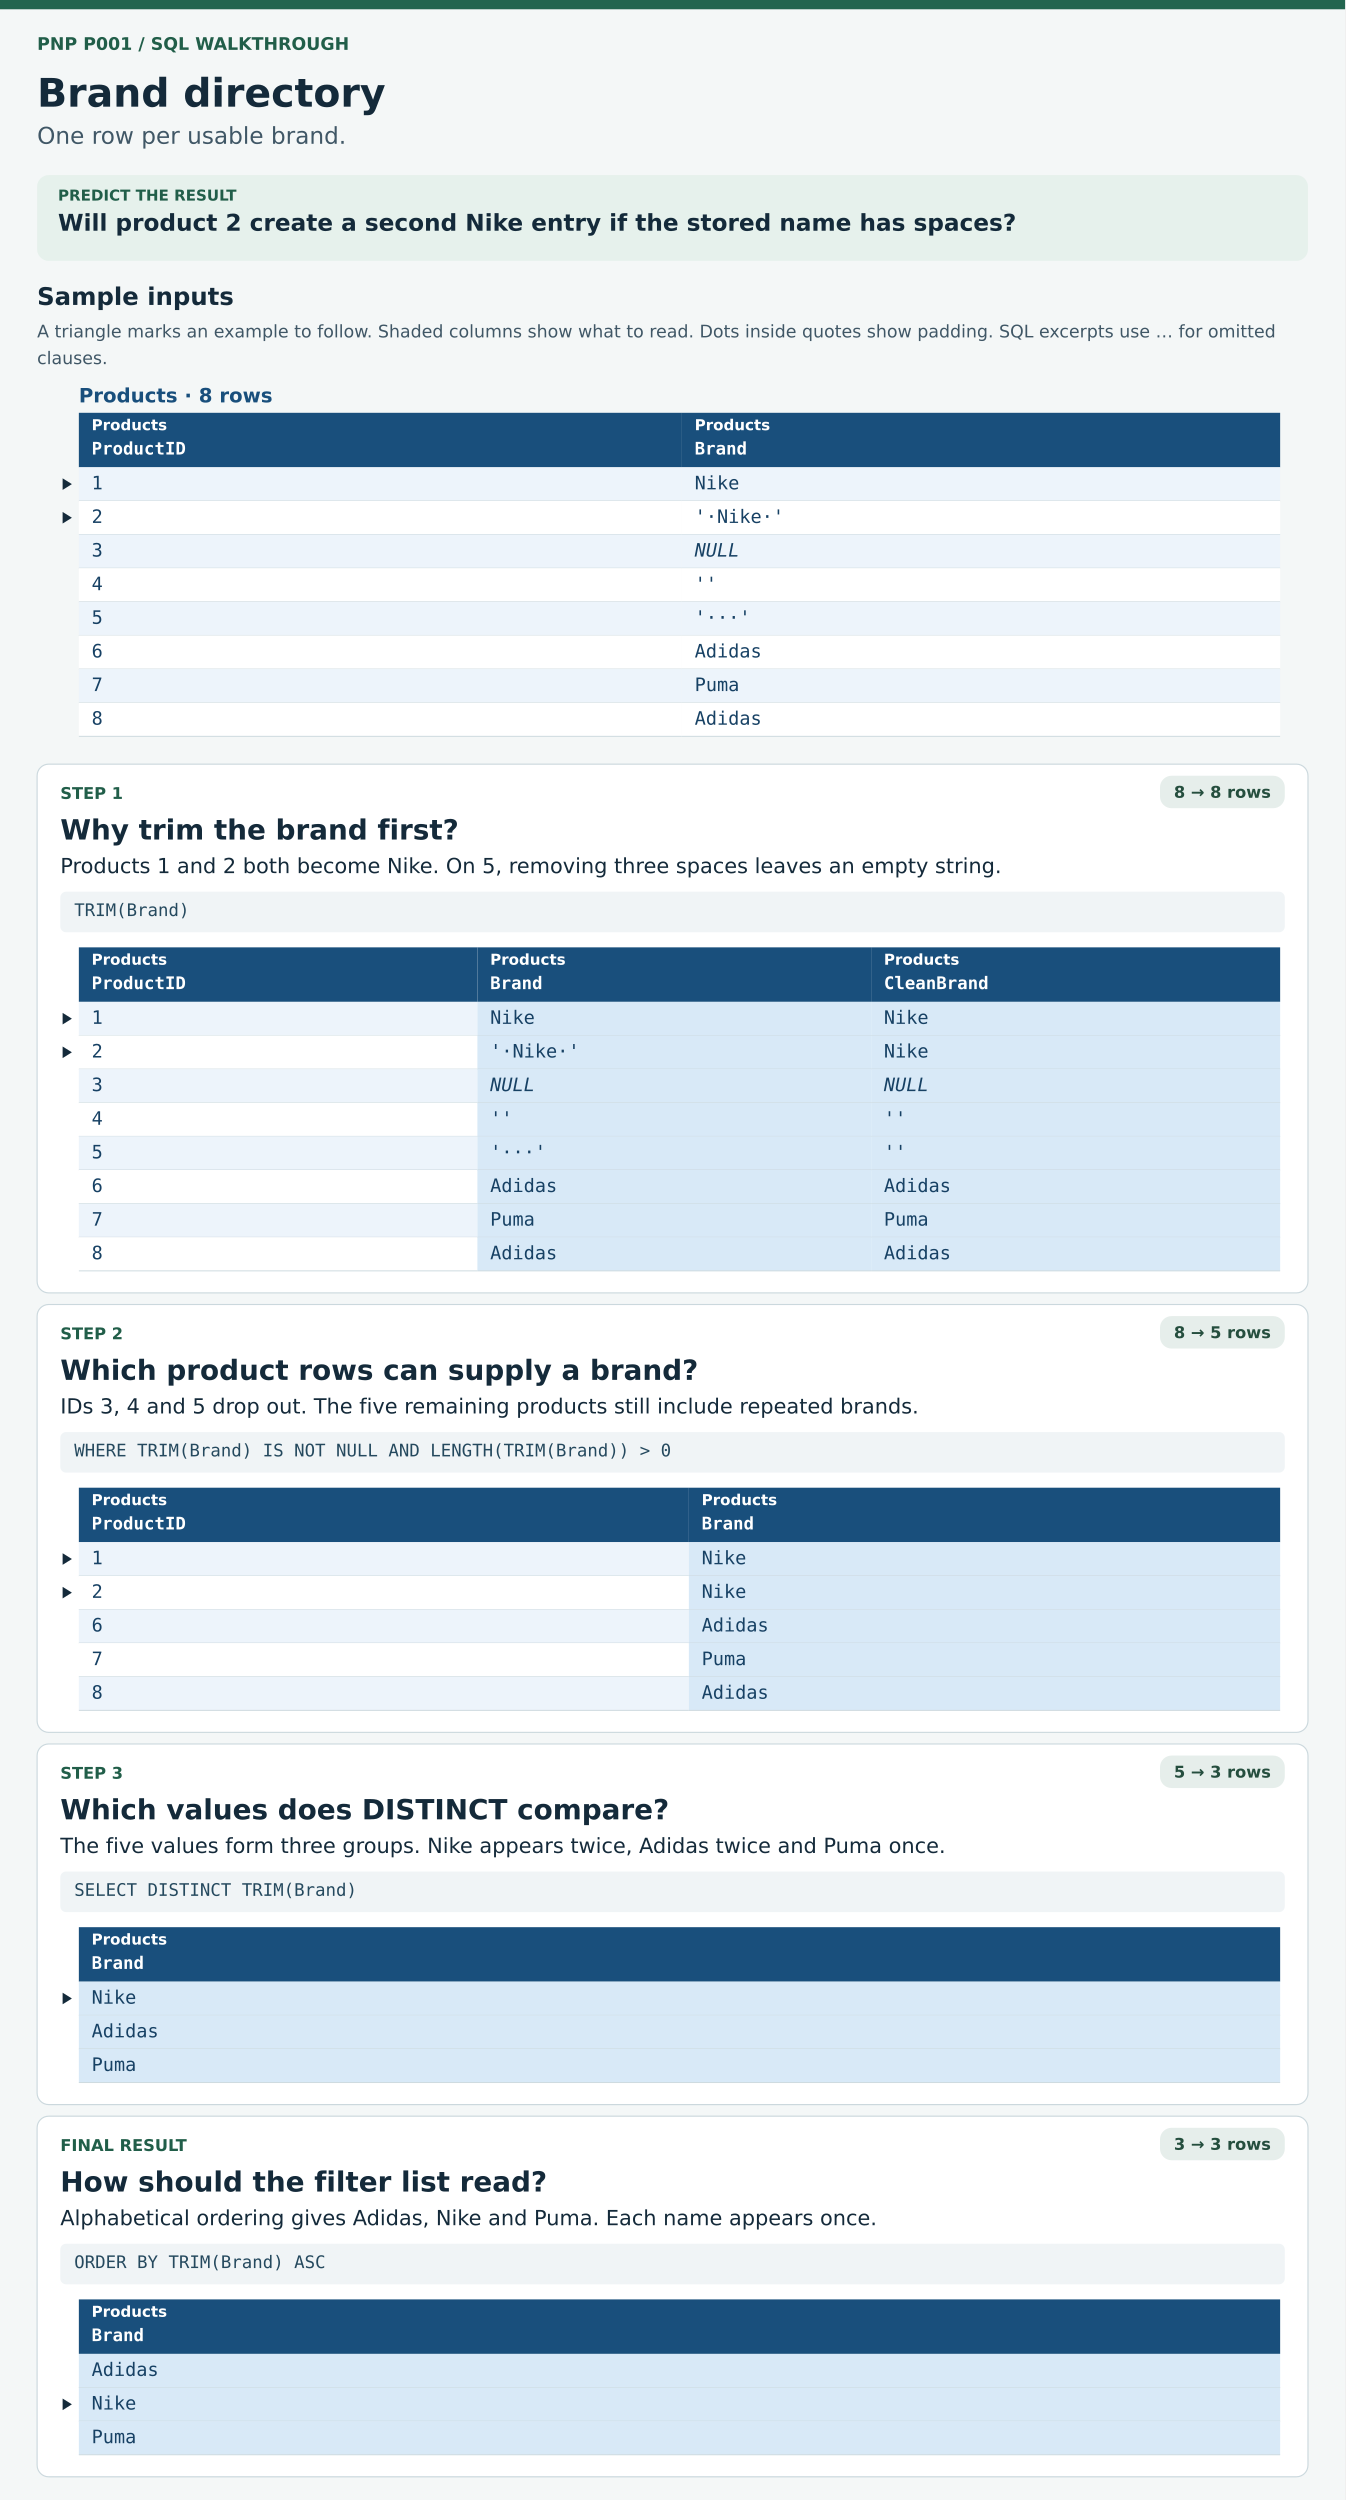
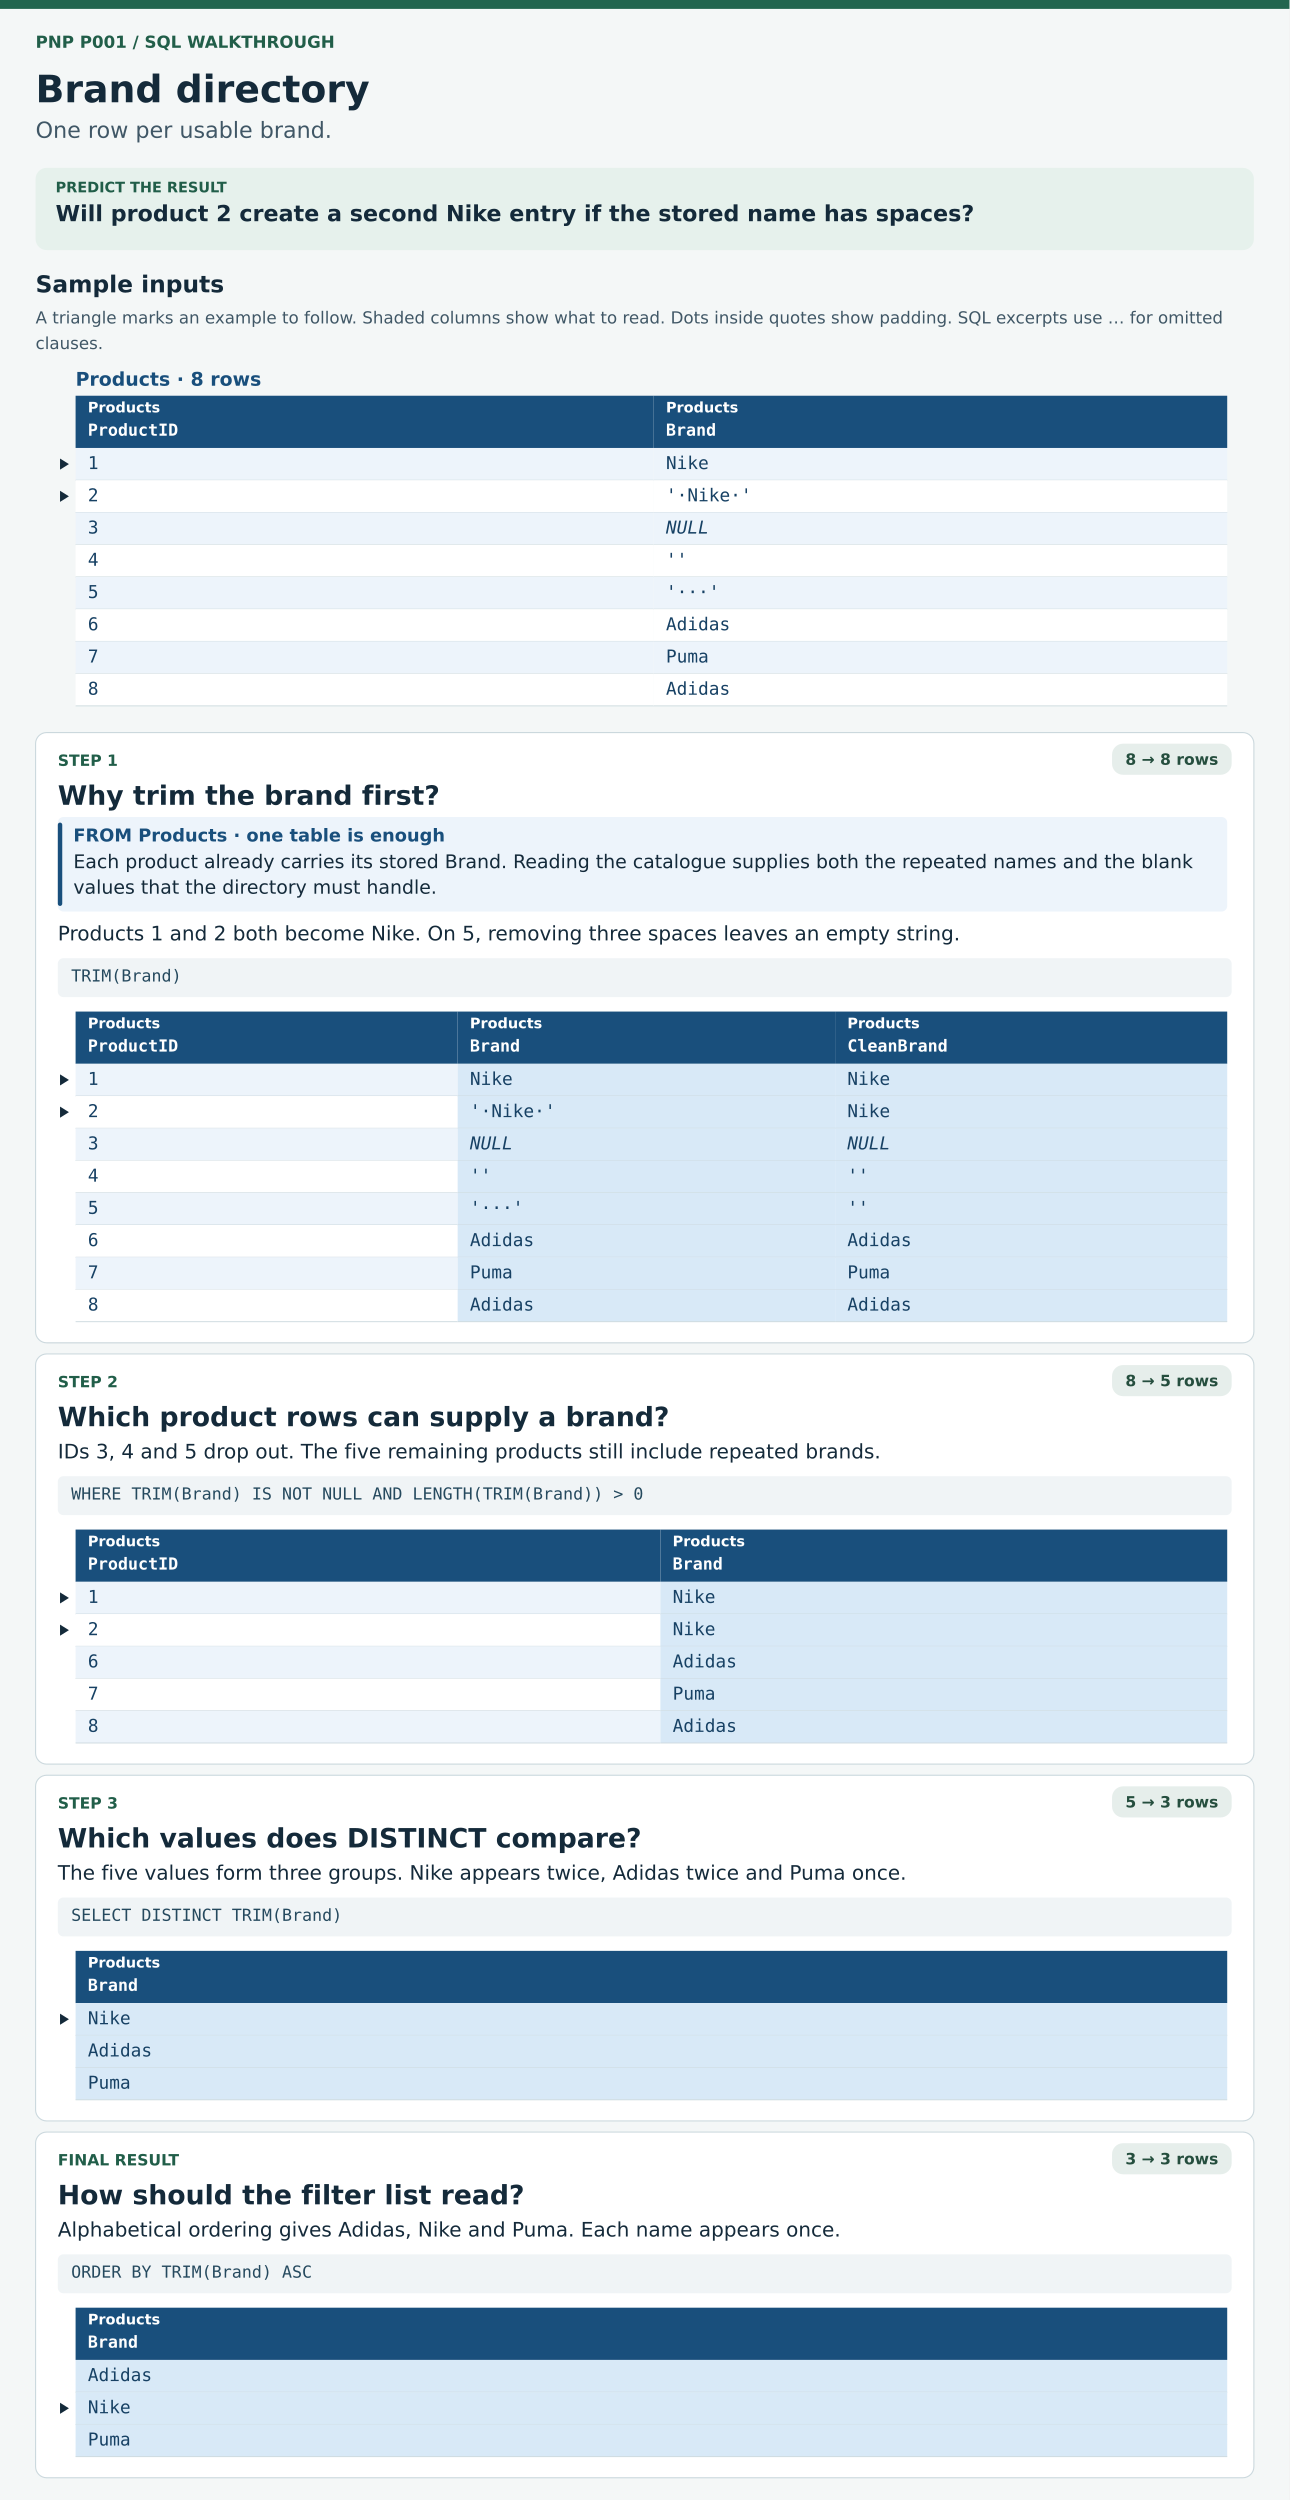
- <svg xmlns="http://www.w3.org/2000/svg" width="1160" height="2156" viewBox="0 0 1160 2156" role="img" aria-labelledby="title desc">
-   <rect width="1160" height="2156" fill="#f4f7f7" />
+ <svg xmlns="http://www.w3.org/2000/svg" width="1160" height="2249" viewBox="0 0 1160 2249" role="img" aria-labelledby="title desc">
+   <rect width="1160" height="2249" fill="#f4f7f7" />
  <rect x="0" y="0" width="1160" height="8" rx="0" fill="#22654f" />
  <text x="32" y="43" font-family="DejaVu Sans, sans-serif" font-size="15" fill="#215e49" font-weight="700">PNP  P001    /    SQL WALKTHROUGH</text>
  <text x="32" y="92" font-family="DejaVu Sans, sans-serif" font-size="34" fill="#142a3a" font-weight="700">Brand directory</text>
  <text x="32" y="124" font-family="DejaVu Sans, sans-serif" font-size="20" fill="#405766">One row per usable brand.</text>
  <rect x="32" y="151" width="1096" height="74" rx="10" fill="#e6f1ec" />
  <text x="50" y="173" font-family="DejaVu Sans, sans-serif" font-size="13" fill="#215e49" font-weight="700">PREDICT THE RESULT</text>
  <text x="50" y="199" font-family="DejaVu Sans, sans-serif" font-size="20" fill="#142a3a" font-weight="700">Will product 2 create a second Nike entry if the stored name has spaces?</text>
  <text x="32" y="263" font-family="DejaVu Sans, sans-serif" font-size="21" fill="#142a3a" font-weight="700">Sample inputs</text>
  <text x="32" y="291" font-family="DejaVu Sans, sans-serif" font-size="15" fill="#405766">A triangle marks an example to follow. Shaded columns show what to read. Dots inside quotes show padding. SQL excerpts use … for omitted</text>
  <text x="32" y="314" font-family="DejaVu Sans, sans-serif" font-size="15" fill="#405766">clauses.</text>
  <text x="68" y="347" font-family="DejaVu Sans, sans-serif" font-size="17" fill="#194f7c" font-weight="700">Products  ·  8 rows</text>
  <rect x="68" y="356" width="520.078" height="47" rx="0" fill="#194f7c" />
  <text x="79" y="371" font-family="DejaVu Sans, sans-serif" font-size="13" fill="#ffffff" font-weight="700">Products</text>
  <text x="79" y="392" font-family="DejaVu Sans Mono, monospace" font-size="15" fill="#ffffff" font-weight="700">ProductID</text>
  <rect x="588.078" y="356" width="515.922" height="47" rx="0" fill="#194f7c" />
  <text x="599.078" y="371" font-family="DejaVu Sans, sans-serif" font-size="13" fill="#ffffff" font-weight="700">Products</text>
  <text x="599.078" y="392" font-family="DejaVu Sans Mono, monospace" font-size="15" fill="#ffffff" font-weight="700">Brand</text>
  <path d="M54 412.5l8 5-8 5z" fill="#142a3a" />
  <rect x="68" y="403" width="520.078" height="29" rx="0" fill="#edf4fb" />
  <text x="79" y="422" font-family="DejaVu Sans Mono, monospace" font-size="16" fill="#174164">1</text>
  <path d="M68 432L588.078 432" fill="none" stroke="#cbd8dd" stroke-width="0.8" />
  <rect x="588.078" y="403" width="515.922" height="29" rx="0" fill="#edf4fb" />
  <text x="599.078" y="422" font-family="DejaVu Sans Mono, monospace" font-size="16" fill="#174164">Nike</text>
  <path d="M588.078 432L1104 432" fill="none" stroke="#cbd8dd" stroke-width="0.8" />
  <path d="M54 441.5l8 5-8 5z" fill="#142a3a" />
  <rect x="68" y="432" width="520.078" height="29" rx="0" fill="#ffffff" />
  <text x="79" y="451" font-family="DejaVu Sans Mono, monospace" font-size="16" fill="#174164">2</text>
  <path d="M68 461L588.078 461" fill="none" stroke="#cbd8dd" stroke-width="0.8" />
  <rect x="588.078" y="432" width="515.922" height="29" rx="0" fill="#ffffff" />
  <text x="599.078" y="451" font-family="DejaVu Sans Mono, monospace" font-size="16" fill="#174164">'·Nike·'</text>
  <path d="M588.078 461L1104 461" fill="none" stroke="#cbd8dd" stroke-width="0.8" />
  <rect x="68" y="461" width="520.078" height="29" rx="0" fill="#edf4fb" />
  <text x="79" y="480" font-family="DejaVu Sans Mono, monospace" font-size="16" fill="#174164">3</text>
  <path d="M68 490L588.078 490" fill="none" stroke="#cbd8dd" stroke-width="0.8" />
  <rect x="588.078" y="461" width="515.922" height="29" rx="0" fill="#edf4fb" />
  <text x="599.078" y="480" font-family="DejaVu Sans Mono, monospace" font-size="16" fill="#174164" font-style="italic">NULL</text>
  <path d="M588.078 490L1104 490" fill="none" stroke="#cbd8dd" stroke-width="0.8" />
  <rect x="68" y="490" width="520.078" height="29" rx="0" fill="#ffffff" />
  <text x="79" y="509" font-family="DejaVu Sans Mono, monospace" font-size="16" fill="#174164">4</text>
  <path d="M68 519L588.078 519" fill="none" stroke="#cbd8dd" stroke-width="0.8" />
  <rect x="588.078" y="490" width="515.922" height="29" rx="0" fill="#ffffff" />
  <text x="599.078" y="509" font-family="DejaVu Sans Mono, monospace" font-size="16" fill="#174164">''</text>
  <path d="M588.078 519L1104 519" fill="none" stroke="#cbd8dd" stroke-width="0.8" />
  <rect x="68" y="519" width="520.078" height="29" rx="0" fill="#edf4fb" />
  <text x="79" y="538" font-family="DejaVu Sans Mono, monospace" font-size="16" fill="#174164">5</text>
  <path d="M68 548L588.078 548" fill="none" stroke="#cbd8dd" stroke-width="0.8" />
  <rect x="588.078" y="519" width="515.922" height="29" rx="0" fill="#edf4fb" />
  <text x="599.078" y="538" font-family="DejaVu Sans Mono, monospace" font-size="16" fill="#174164">'···'</text>
  <path d="M588.078 548L1104 548" fill="none" stroke="#cbd8dd" stroke-width="0.8" />
  <rect x="68" y="548" width="520.078" height="29" rx="0" fill="#ffffff" />
  <text x="79" y="567" font-family="DejaVu Sans Mono, monospace" font-size="16" fill="#174164">6</text>
  <path d="M68 577L588.078 577" fill="none" stroke="#cbd8dd" stroke-width="0.8" />
  <rect x="588.078" y="548" width="515.922" height="29" rx="0" fill="#ffffff" />
  <text x="599.078" y="567" font-family="DejaVu Sans Mono, monospace" font-size="16" fill="#174164">Adidas</text>
  <path d="M588.078 577L1104 577" fill="none" stroke="#cbd8dd" stroke-width="0.8" />
  <rect x="68" y="577" width="520.078" height="29" rx="0" fill="#edf4fb" />
  <text x="79" y="596" font-family="DejaVu Sans Mono, monospace" font-size="16" fill="#174164">7</text>
  <path d="M68 606L588.078 606" fill="none" stroke="#cbd8dd" stroke-width="0.8" />
  <rect x="588.078" y="577" width="515.922" height="29" rx="0" fill="#edf4fb" />
  <text x="599.078" y="596" font-family="DejaVu Sans Mono, monospace" font-size="16" fill="#174164">Puma</text>
  <path d="M588.078 606L1104 606" fill="none" stroke="#cbd8dd" stroke-width="0.8" />
  <rect x="68" y="606" width="520.078" height="29" rx="0" fill="#ffffff" />
  <text x="79" y="625" font-family="DejaVu Sans Mono, monospace" font-size="16" fill="#174164">8</text>
  <path d="M68 635L588.078 635" fill="none" stroke="#cbd8dd" stroke-width="0.8" />
  <rect x="588.078" y="606" width="515.922" height="29" rx="0" fill="#ffffff" />
  <text x="599.078" y="625" font-family="DejaVu Sans Mono, monospace" font-size="16" fill="#174164">Adidas</text>
  <path d="M588.078 635L1104 635" fill="none" stroke="#cbd8dd" stroke-width="0.8" />
-   <rect x="32" y="659" width="1096" height="456" rx="10" fill="white" stroke="#cbd8dd" />
+   <rect x="32" y="659" width="1096" height="549" rx="10" fill="white" stroke="#cbd8dd" />
  <text x="52" y="689" font-family="DejaVu Sans, sans-serif" font-size="14" fill="#215e49" font-weight="700">STEP 1</text>
  <rect x="1000.38" y="669" width="107.625" height="28" rx="10" fill="#e6eeeb" />
  <text x="1012.38" y="688" font-family="DejaVu Sans, sans-serif" font-size="14" fill="#254e3e" font-weight="700">8 → 8 rows</text>
  <text x="52" y="724" font-family="DejaVu Sans, sans-serif" font-size="24" fill="#142a3a" font-weight="700">Why trim the brand first?</text>
-   <text x="52" y="753" font-family="DejaVu Sans, sans-serif" font-size="18" fill="#142a3a">Products 1 and 2 both become Nike. On 5, removing three spaces leaves an empty string.</text>
-   <rect x="52" y="769" width="1056" height="35" rx="5" fill="#f0f4f6" />
-   <text x="64" y="790" font-family="DejaVu Sans Mono, monospace" font-size="15" fill="#25495e">TRIM(Brand)</text>
-   <rect x="68" y="817" width="343.708" height="47" rx="0" fill="#194f7c" />
-   <text x="79" y="832" font-family="DejaVu Sans, sans-serif" font-size="13" fill="#ffffff" font-weight="700">Products</text>
-   <text x="79" y="853" font-family="DejaVu Sans Mono, monospace" font-size="15" fill="#ffffff" font-weight="700">ProductID</text>
-   <rect x="411.708" y="817" width="339.552" height="47" rx="0" fill="#194f7c" />
-   <text x="422.708" y="832" font-family="DejaVu Sans, sans-serif" font-size="13" fill="#ffffff" font-weight="700">Products</text>
-   <text x="422.708" y="853" font-family="DejaVu Sans Mono, monospace" font-size="15" fill="#ffffff" font-weight="700">Brand</text>
-   <rect x="751.26" y="817" width="352.74" height="47" rx="0" fill="#194f7c" />
-   <text x="762.26" y="832" font-family="DejaVu Sans, sans-serif" font-size="13" fill="#ffffff" font-weight="700">Products</text>
-   <text x="762.26" y="853" font-family="DejaVu Sans Mono, monospace" font-size="15" fill="#ffffff" font-weight="700">CleanBrand</text>
-   <path d="M54 873.5l8 5-8 5z" fill="#142a3a" />
-   <rect x="68" y="864" width="343.708" height="29" rx="0" fill="#edf4fb" />
-   <text x="79" y="883" font-family="DejaVu Sans Mono, monospace" font-size="16" fill="#174164">1</text>
-   <path d="M68 893L411.708 893" fill="none" stroke="#cbd8dd" stroke-width="0.8" />
-   <rect x="411.708" y="864" width="339.552" height="29" rx="0" fill="#d8e9f7" />
-   <text x="422.708" y="883" font-family="DejaVu Sans Mono, monospace" font-size="16" fill="#174164">Nike</text>
-   <path d="M411.708 893L751.26 893" fill="none" stroke="#cbd8dd" stroke-width="0.8" />
-   <rect x="751.26" y="864" width="352.74" height="29" rx="0" fill="#d8e9f7" />
-   <text x="762.26" y="883" font-family="DejaVu Sans Mono, monospace" font-size="16" fill="#174164">Nike</text>
-   <path d="M751.26 893L1104 893" fill="none" stroke="#cbd8dd" stroke-width="0.8" />
-   <path d="M54 902.5l8 5-8 5z" fill="#142a3a" />
-   <rect x="68" y="893" width="343.708" height="29" rx="0" fill="#ffffff" />
-   <text x="79" y="912" font-family="DejaVu Sans Mono, monospace" font-size="16" fill="#174164">2</text>
-   <path d="M68 922L411.708 922" fill="none" stroke="#cbd8dd" stroke-width="0.8" />
-   <rect x="411.708" y="893" width="339.552" height="29" rx="0" fill="#d8e9f7" />
-   <text x="422.708" y="912" font-family="DejaVu Sans Mono, monospace" font-size="16" fill="#174164">'·Nike·'</text>
-   <path d="M411.708 922L751.26 922" fill="none" stroke="#cbd8dd" stroke-width="0.8" />
-   <rect x="751.26" y="893" width="352.74" height="29" rx="0" fill="#d8e9f7" />
-   <text x="762.26" y="912" font-family="DejaVu Sans Mono, monospace" font-size="16" fill="#174164">Nike</text>
-   <path d="M751.26 922L1104 922" fill="none" stroke="#cbd8dd" stroke-width="0.8" />
-   <rect x="68" y="922" width="343.708" height="29" rx="0" fill="#edf4fb" />
-   <text x="79" y="941" font-family="DejaVu Sans Mono, monospace" font-size="16" fill="#174164">3</text>
-   <path d="M68 951L411.708 951" fill="none" stroke="#cbd8dd" stroke-width="0.8" />
-   <rect x="411.708" y="922" width="339.552" height="29" rx="0" fill="#d8e9f7" />
-   <text x="422.708" y="941" font-family="DejaVu Sans Mono, monospace" font-size="16" fill="#174164" font-style="italic">NULL</text>
-   <path d="M411.708 951L751.26 951" fill="none" stroke="#cbd8dd" stroke-width="0.8" />
-   <rect x="751.26" y="922" width="352.74" height="29" rx="0" fill="#d8e9f7" />
-   <text x="762.26" y="941" font-family="DejaVu Sans Mono, monospace" font-size="16" fill="#174164" font-style="italic">NULL</text>
-   <path d="M751.26 951L1104 951" fill="none" stroke="#cbd8dd" stroke-width="0.8" />
-   <rect x="68" y="951" width="343.708" height="29" rx="0" fill="#ffffff" />
-   <text x="79" y="970" font-family="DejaVu Sans Mono, monospace" font-size="16" fill="#174164">4</text>
-   <path d="M68 980L411.708 980" fill="none" stroke="#cbd8dd" stroke-width="0.8" />
-   <rect x="411.708" y="951" width="339.552" height="29" rx="0" fill="#d8e9f7" />
-   <text x="422.708" y="970" font-family="DejaVu Sans Mono, monospace" font-size="16" fill="#174164">''</text>
-   <path d="M411.708 980L751.26 980" fill="none" stroke="#cbd8dd" stroke-width="0.8" />
-   <rect x="751.26" y="951" width="352.74" height="29" rx="0" fill="#d8e9f7" />
-   <text x="762.26" y="970" font-family="DejaVu Sans Mono, monospace" font-size="16" fill="#174164">''</text>
-   <path d="M751.26 980L1104 980" fill="none" stroke="#cbd8dd" stroke-width="0.8" />
-   <rect x="68" y="980" width="343.708" height="29" rx="0" fill="#edf4fb" />
-   <text x="79" y="999" font-family="DejaVu Sans Mono, monospace" font-size="16" fill="#174164">5</text>
-   <path d="M68 1009L411.708 1009" fill="none" stroke="#cbd8dd" stroke-width="0.8" />
-   <rect x="411.708" y="980" width="339.552" height="29" rx="0" fill="#d8e9f7" />
-   <text x="422.708" y="999" font-family="DejaVu Sans Mono, monospace" font-size="16" fill="#174164">'···'</text>
-   <path d="M411.708 1009L751.26 1009" fill="none" stroke="#cbd8dd" stroke-width="0.8" />
-   <rect x="751.26" y="980" width="352.74" height="29" rx="0" fill="#d8e9f7" />
-   <text x="762.26" y="999" font-family="DejaVu Sans Mono, monospace" font-size="16" fill="#174164">''</text>
-   <path d="M751.26 1009L1104 1009" fill="none" stroke="#cbd8dd" stroke-width="0.8" />
-   <rect x="68" y="1009" width="343.708" height="29" rx="0" fill="#ffffff" />
-   <text x="79" y="1028" font-family="DejaVu Sans Mono, monospace" font-size="16" fill="#174164">6</text>
-   <path d="M68 1038L411.708 1038" fill="none" stroke="#cbd8dd" stroke-width="0.8" />
-   <rect x="411.708" y="1009" width="339.552" height="29" rx="0" fill="#d8e9f7" />
-   <text x="422.708" y="1028" font-family="DejaVu Sans Mono, monospace" font-size="16" fill="#174164">Adidas</text>
-   <path d="M411.708 1038L751.26 1038" fill="none" stroke="#cbd8dd" stroke-width="0.8" />
-   <rect x="751.26" y="1009" width="352.74" height="29" rx="0" fill="#d8e9f7" />
-   <text x="762.26" y="1028" font-family="DejaVu Sans Mono, monospace" font-size="16" fill="#174164">Adidas</text>
-   <path d="M751.26 1038L1104 1038" fill="none" stroke="#cbd8dd" stroke-width="0.8" />
-   <rect x="68" y="1038" width="343.708" height="29" rx="0" fill="#edf4fb" />
-   <text x="79" y="1057" font-family="DejaVu Sans Mono, monospace" font-size="16" fill="#174164">7</text>
-   <path d="M68 1067L411.708 1067" fill="none" stroke="#cbd8dd" stroke-width="0.8" />
-   <rect x="411.708" y="1038" width="339.552" height="29" rx="0" fill="#d8e9f7" />
-   <text x="422.708" y="1057" font-family="DejaVu Sans Mono, monospace" font-size="16" fill="#174164">Puma</text>
-   <path d="M411.708 1067L751.26 1067" fill="none" stroke="#cbd8dd" stroke-width="0.8" />
-   <rect x="751.26" y="1038" width="352.74" height="29" rx="0" fill="#d8e9f7" />
-   <text x="762.26" y="1057" font-family="DejaVu Sans Mono, monospace" font-size="16" fill="#174164">Puma</text>
-   <path d="M751.26 1067L1104 1067" fill="none" stroke="#cbd8dd" stroke-width="0.8" />
-   <rect x="68" y="1067" width="343.708" height="29" rx="0" fill="#ffffff" />
-   <text x="79" y="1086" font-family="DejaVu Sans Mono, monospace" font-size="16" fill="#174164">8</text>
-   <path d="M68 1096L411.708 1096" fill="none" stroke="#cbd8dd" stroke-width="0.8" />
-   <rect x="411.708" y="1067" width="339.552" height="29" rx="0" fill="#d8e9f7" />
-   <text x="422.708" y="1086" font-family="DejaVu Sans Mono, monospace" font-size="16" fill="#174164">Adidas</text>
-   <path d="M411.708 1096L751.26 1096" fill="none" stroke="#cbd8dd" stroke-width="0.8" />
-   <rect x="751.26" y="1067" width="352.74" height="29" rx="0" fill="#d8e9f7" />
-   <text x="762.26" y="1086" font-family="DejaVu Sans Mono, monospace" font-size="16" fill="#174164">Adidas</text>
-   <path d="M751.26 1096L1104 1096" fill="none" stroke="#cbd8dd" stroke-width="0.8" />
-   <rect x="32" y="1125" width="1096" height="369" rx="10" fill="white" stroke="#cbd8dd" />
-   <text x="52" y="1155" font-family="DejaVu Sans, sans-serif" font-size="14" fill="#215e49" font-weight="700">STEP 2</text>
-   <rect x="1000.38" y="1135" width="107.625" height="28" rx="10" fill="#e6eeeb" />
-   <text x="1012.38" y="1154" font-family="DejaVu Sans, sans-serif" font-size="14" fill="#254e3e" font-weight="700">8 → 5 rows</text>
-   <text x="52" y="1190" font-family="DejaVu Sans, sans-serif" font-size="24" fill="#142a3a" font-weight="700">Which product rows can supply a brand?</text>
-   <text x="52" y="1219" font-family="DejaVu Sans, sans-serif" font-size="18" fill="#142a3a">IDs 3, 4 and 5 drop out. The five remaining products still include repeated brands.</text>
-   <rect x="52" y="1235" width="1056" height="35" rx="5" fill="#f0f4f6" />
-   <text x="64" y="1256" font-family="DejaVu Sans Mono, monospace" font-size="15" fill="#25495e">WHERE TRIM(Brand) IS NOT NULL AND LENGTH(TRIM(Brand)) &gt; 0</text>
-   <rect x="68" y="1283" width="526.094" height="47" rx="0" fill="#194f7c" />
-   <text x="79" y="1298" font-family="DejaVu Sans, sans-serif" font-size="13" fill="#ffffff" font-weight="700">Products</text>
-   <text x="79" y="1319" font-family="DejaVu Sans Mono, monospace" font-size="15" fill="#ffffff" font-weight="700">ProductID</text>
-   <rect x="594.094" y="1283" width="509.906" height="47" rx="0" fill="#194f7c" />
-   <text x="605.094" y="1298" font-family="DejaVu Sans, sans-serif" font-size="13" fill="#ffffff" font-weight="700">Products</text>
-   <text x="605.094" y="1319" font-family="DejaVu Sans Mono, monospace" font-size="15" fill="#ffffff" font-weight="700">Brand</text>
-   <path d="M54 1339.5l8 5-8 5z" fill="#142a3a" />
-   <rect x="68" y="1330" width="526.094" height="29" rx="0" fill="#edf4fb" />
-   <text x="79" y="1349" font-family="DejaVu Sans Mono, monospace" font-size="16" fill="#174164">1</text>
-   <path d="M68 1359L594.094 1359" fill="none" stroke="#cbd8dd" stroke-width="0.8" />
-   <rect x="594.094" y="1330" width="509.906" height="29" rx="0" fill="#d8e9f7" />
-   <text x="605.094" y="1349" font-family="DejaVu Sans Mono, monospace" font-size="16" fill="#174164">Nike</text>
-   <path d="M594.094 1359L1104 1359" fill="none" stroke="#cbd8dd" stroke-width="0.8" />
-   <path d="M54 1368.5l8 5-8 5z" fill="#142a3a" />
-   <rect x="68" y="1359" width="526.094" height="29" rx="0" fill="#ffffff" />
-   <text x="79" y="1378" font-family="DejaVu Sans Mono, monospace" font-size="16" fill="#174164">2</text>
-   <path d="M68 1388L594.094 1388" fill="none" stroke="#cbd8dd" stroke-width="0.8" />
-   <rect x="594.094" y="1359" width="509.906" height="29" rx="0" fill="#d8e9f7" />
-   <text x="605.094" y="1378" font-family="DejaVu Sans Mono, monospace" font-size="16" fill="#174164">Nike</text>
-   <path d="M594.094 1388L1104 1388" fill="none" stroke="#cbd8dd" stroke-width="0.8" />
-   <rect x="68" y="1388" width="526.094" height="29" rx="0" fill="#edf4fb" />
-   <text x="79" y="1407" font-family="DejaVu Sans Mono, monospace" font-size="16" fill="#174164">6</text>
-   <path d="M68 1417L594.094 1417" fill="none" stroke="#cbd8dd" stroke-width="0.8" />
-   <rect x="594.094" y="1388" width="509.906" height="29" rx="0" fill="#d8e9f7" />
-   <text x="605.094" y="1407" font-family="DejaVu Sans Mono, monospace" font-size="16" fill="#174164">Adidas</text>
-   <path d="M594.094 1417L1104 1417" fill="none" stroke="#cbd8dd" stroke-width="0.8" />
-   <rect x="68" y="1417" width="526.094" height="29" rx="0" fill="#ffffff" />
-   <text x="79" y="1436" font-family="DejaVu Sans Mono, monospace" font-size="16" fill="#174164">7</text>
-   <path d="M68 1446L594.094 1446" fill="none" stroke="#cbd8dd" stroke-width="0.8" />
-   <rect x="594.094" y="1417" width="509.906" height="29" rx="0" fill="#d8e9f7" />
-   <text x="605.094" y="1436" font-family="DejaVu Sans Mono, monospace" font-size="16" fill="#174164">Puma</text>
-   <path d="M594.094 1446L1104 1446" fill="none" stroke="#cbd8dd" stroke-width="0.8" />
-   <rect x="68" y="1446" width="526.094" height="29" rx="0" fill="#edf4fb" />
-   <text x="79" y="1465" font-family="DejaVu Sans Mono, monospace" font-size="16" fill="#174164">8</text>
-   <path d="M68 1475L594.094 1475" fill="none" stroke="#cbd8dd" stroke-width="0.8" />
-   <rect x="594.094" y="1446" width="509.906" height="29" rx="0" fill="#d8e9f7" />
-   <text x="605.094" y="1465" font-family="DejaVu Sans Mono, monospace" font-size="16" fill="#174164">Adidas</text>
-   <path d="M594.094 1475L1104 1475" fill="none" stroke="#cbd8dd" stroke-width="0.8" />
-   <rect x="32" y="1504" width="1096" height="311" rx="10" fill="white" stroke="#cbd8dd" />
-   <text x="52" y="1534" font-family="DejaVu Sans, sans-serif" font-size="14" fill="#215e49" font-weight="700">STEP 3</text>
-   <rect x="1000.38" y="1514" width="107.625" height="28" rx="10" fill="#e6eeeb" />
-   <text x="1012.38" y="1533" font-family="DejaVu Sans, sans-serif" font-size="14" fill="#254e3e" font-weight="700">5 → 3 rows</text>
-   <text x="52" y="1569" font-family="DejaVu Sans, sans-serif" font-size="24" fill="#142a3a" font-weight="700">Which values does DISTINCT compare?</text>
-   <text x="52" y="1598" font-family="DejaVu Sans, sans-serif" font-size="18" fill="#142a3a">The five values form three groups. Nike appears twice, Adidas twice and Puma once.</text>
-   <rect x="52" y="1614" width="1056" height="35" rx="5" fill="#f0f4f6" />
-   <text x="64" y="1635" font-family="DejaVu Sans Mono, monospace" font-size="15" fill="#25495e">SELECT DISTINCT TRIM(Brand)</text>
-   <rect x="68" y="1662" width="1036" height="47" rx="0" fill="#194f7c" />
-   <text x="79" y="1677" font-family="DejaVu Sans, sans-serif" font-size="13" fill="#ffffff" font-weight="700">Products</text>
-   <text x="79" y="1698" font-family="DejaVu Sans Mono, monospace" font-size="15" fill="#ffffff" font-weight="700">Brand</text>
-   <path d="M54 1718.5l8 5-8 5z" fill="#142a3a" />
-   <rect x="68" y="1709" width="1036" height="29" rx="0" fill="#d8e9f7" />
-   <text x="79" y="1728" font-family="DejaVu Sans Mono, monospace" font-size="16" fill="#174164">Nike</text>
-   <path d="M68 1738L1104 1738" fill="none" stroke="#cbd8dd" stroke-width="0.8" />
-   <rect x="68" y="1738" width="1036" height="29" rx="0" fill="#d8e9f7" />
-   <text x="79" y="1757" font-family="DejaVu Sans Mono, monospace" font-size="16" fill="#174164">Adidas</text>
-   <path d="M68 1767L1104 1767" fill="none" stroke="#cbd8dd" stroke-width="0.8" />
-   <rect x="68" y="1767" width="1036" height="29" rx="0" fill="#d8e9f7" />
-   <text x="79" y="1786" font-family="DejaVu Sans Mono, monospace" font-size="16" fill="#174164">Puma</text>
-   <path d="M68 1796L1104 1796" fill="none" stroke="#cbd8dd" stroke-width="0.8" />
-   <rect x="32" y="1825" width="1096" height="311" rx="10" fill="white" stroke="#cbd8dd" />
-   <text x="52" y="1855" font-family="DejaVu Sans, sans-serif" font-size="14" fill="#215e49" font-weight="700">FINAL RESULT</text>
-   <rect x="1000.38" y="1835" width="107.625" height="28" rx="10" fill="#e6eeeb" />
-   <text x="1012.38" y="1854" font-family="DejaVu Sans, sans-serif" font-size="14" fill="#254e3e" font-weight="700">3 → 3 rows</text>
-   <text x="52" y="1890" font-family="DejaVu Sans, sans-serif" font-size="24" fill="#142a3a" font-weight="700">How should the filter list read?</text>
-   <text x="52" y="1919" font-family="DejaVu Sans, sans-serif" font-size="18" fill="#142a3a">Alphabetical ordering gives Adidas, Nike and Puma. Each name appears once.</text>
-   <rect x="52" y="1935" width="1056" height="35" rx="5" fill="#f0f4f6" />
-   <text x="64" y="1956" font-family="DejaVu Sans Mono, monospace" font-size="15" fill="#25495e">ORDER BY TRIM(Brand) ASC</text>
-   <rect x="68" y="1983" width="1036" height="47" rx="0" fill="#194f7c" />
-   <text x="79" y="1998" font-family="DejaVu Sans, sans-serif" font-size="13" fill="#ffffff" font-weight="700">Products</text>
-   <text x="79" y="2019" font-family="DejaVu Sans Mono, monospace" font-size="15" fill="#ffffff" font-weight="700">Brand</text>
-   <rect x="68" y="2030" width="1036" height="29" rx="0" fill="#d8e9f7" />
-   <text x="79" y="2049" font-family="DejaVu Sans Mono, monospace" font-size="16" fill="#174164">Adidas</text>
-   <path d="M68 2059L1104 2059" fill="none" stroke="#cbd8dd" stroke-width="0.8" />
-   <path d="M54 2068.5l8 5-8 5z" fill="#142a3a" />
-   <rect x="68" y="2059" width="1036" height="29" rx="0" fill="#d8e9f7" />
-   <text x="79" y="2078" font-family="DejaVu Sans Mono, monospace" font-size="16" fill="#174164">Nike</text>
-   <path d="M68 2088L1104 2088" fill="none" stroke="#cbd8dd" stroke-width="0.8" />
-   <rect x="68" y="2088" width="1036" height="29" rx="0" fill="#d8e9f7" />
-   <text x="79" y="2107" font-family="DejaVu Sans Mono, monospace" font-size="16" fill="#174164">Puma</text>
-   <path d="M68 2117L1104 2117" fill="none" stroke="#cbd8dd" stroke-width="0.8" />
+   <g role="group" aria-label="FROM Products · one table is enough" data-decision="1">
+     <rect x="52" y="735" width="1052" height="85" rx="5" fill="#edf4fb" />
+     <rect x="52" y="740" width="4" height="75" rx="2" fill="#194f7c" />
+     <text x="66" y="757" font-family="DejaVu Sans, sans-serif" font-size="16" fill="#194f7c" font-weight="700">FROM Products · one table is enough</text>
+     <text x="66" y="781" font-family="DejaVu Sans, sans-serif" font-size="17" fill="#142a3a">Each product already carries its stored Brand. Reading the catalogue supplies both the repeated names and the blank</text>
+     <text x="66" y="804" font-family="DejaVu Sans, sans-serif" font-size="17" fill="#142a3a">values that the directory must handle.</text>
+   </g>
+   <text x="52" y="846" font-family="DejaVu Sans, sans-serif" font-size="18" fill="#142a3a">Products 1 and 2 both become Nike. On 5, removing three spaces leaves an empty string.</text>
+   <rect x="52" y="862" width="1056" height="35" rx="5" fill="#f0f4f6" />
+   <text x="64" y="883" font-family="DejaVu Sans Mono, monospace" font-size="15" fill="#25495e">TRIM(Brand)</text>
+   <rect x="68" y="910" width="343.708" height="47" rx="0" fill="#194f7c" />
+   <text x="79" y="925" font-family="DejaVu Sans, sans-serif" font-size="13" fill="#ffffff" font-weight="700">Products</text>
+   <text x="79" y="946" font-family="DejaVu Sans Mono, monospace" font-size="15" fill="#ffffff" font-weight="700">ProductID</text>
+   <rect x="411.708" y="910" width="339.552" height="47" rx="0" fill="#194f7c" />
+   <text x="422.708" y="925" font-family="DejaVu Sans, sans-serif" font-size="13" fill="#ffffff" font-weight="700">Products</text>
+   <text x="422.708" y="946" font-family="DejaVu Sans Mono, monospace" font-size="15" fill="#ffffff" font-weight="700">Brand</text>
+   <rect x="751.26" y="910" width="352.74" height="47" rx="0" fill="#194f7c" />
+   <text x="762.26" y="925" font-family="DejaVu Sans, sans-serif" font-size="13" fill="#ffffff" font-weight="700">Products</text>
+   <text x="762.26" y="946" font-family="DejaVu Sans Mono, monospace" font-size="15" fill="#ffffff" font-weight="700">CleanBrand</text>
+   <path d="M54 966.5l8 5-8 5z" fill="#142a3a" />
+   <rect x="68" y="957" width="343.708" height="29" rx="0" fill="#edf4fb" />
+   <text x="79" y="976" font-family="DejaVu Sans Mono, monospace" font-size="16" fill="#174164">1</text>
+   <path d="M68 986L411.708 986" fill="none" stroke="#cbd8dd" stroke-width="0.8" />
+   <rect x="411.708" y="957" width="339.552" height="29" rx="0" fill="#d8e9f7" />
+   <text x="422.708" y="976" font-family="DejaVu Sans Mono, monospace" font-size="16" fill="#174164">Nike</text>
+   <path d="M411.708 986L751.26 986" fill="none" stroke="#cbd8dd" stroke-width="0.8" />
+   <rect x="751.26" y="957" width="352.74" height="29" rx="0" fill="#d8e9f7" />
+   <text x="762.26" y="976" font-family="DejaVu Sans Mono, monospace" font-size="16" fill="#174164">Nike</text>
+   <path d="M751.26 986L1104 986" fill="none" stroke="#cbd8dd" stroke-width="0.8" />
+   <path d="M54 995.5l8 5-8 5z" fill="#142a3a" />
+   <rect x="68" y="986" width="343.708" height="29" rx="0" fill="#ffffff" />
+   <text x="79" y="1005" font-family="DejaVu Sans Mono, monospace" font-size="16" fill="#174164">2</text>
+   <path d="M68 1015L411.708 1015" fill="none" stroke="#cbd8dd" stroke-width="0.8" />
+   <rect x="411.708" y="986" width="339.552" height="29" rx="0" fill="#d8e9f7" />
+   <text x="422.708" y="1005" font-family="DejaVu Sans Mono, monospace" font-size="16" fill="#174164">'·Nike·'</text>
+   <path d="M411.708 1015L751.26 1015" fill="none" stroke="#cbd8dd" stroke-width="0.8" />
+   <rect x="751.26" y="986" width="352.74" height="29" rx="0" fill="#d8e9f7" />
+   <text x="762.26" y="1005" font-family="DejaVu Sans Mono, monospace" font-size="16" fill="#174164">Nike</text>
+   <path d="M751.26 1015L1104 1015" fill="none" stroke="#cbd8dd" stroke-width="0.8" />
+   <rect x="68" y="1015" width="343.708" height="29" rx="0" fill="#edf4fb" />
+   <text x="79" y="1034" font-family="DejaVu Sans Mono, monospace" font-size="16" fill="#174164">3</text>
+   <path d="M68 1044L411.708 1044" fill="none" stroke="#cbd8dd" stroke-width="0.8" />
+   <rect x="411.708" y="1015" width="339.552" height="29" rx="0" fill="#d8e9f7" />
+   <text x="422.708" y="1034" font-family="DejaVu Sans Mono, monospace" font-size="16" fill="#174164" font-style="italic">NULL</text>
+   <path d="M411.708 1044L751.26 1044" fill="none" stroke="#cbd8dd" stroke-width="0.8" />
+   <rect x="751.26" y="1015" width="352.74" height="29" rx="0" fill="#d8e9f7" />
+   <text x="762.26" y="1034" font-family="DejaVu Sans Mono, monospace" font-size="16" fill="#174164" font-style="italic">NULL</text>
+   <path d="M751.26 1044L1104 1044" fill="none" stroke="#cbd8dd" stroke-width="0.8" />
+   <rect x="68" y="1044" width="343.708" height="29" rx="0" fill="#ffffff" />
+   <text x="79" y="1063" font-family="DejaVu Sans Mono, monospace" font-size="16" fill="#174164">4</text>
+   <path d="M68 1073L411.708 1073" fill="none" stroke="#cbd8dd" stroke-width="0.8" />
+   <rect x="411.708" y="1044" width="339.552" height="29" rx="0" fill="#d8e9f7" />
+   <text x="422.708" y="1063" font-family="DejaVu Sans Mono, monospace" font-size="16" fill="#174164">''</text>
+   <path d="M411.708 1073L751.26 1073" fill="none" stroke="#cbd8dd" stroke-width="0.8" />
+   <rect x="751.26" y="1044" width="352.74" height="29" rx="0" fill="#d8e9f7" />
+   <text x="762.26" y="1063" font-family="DejaVu Sans Mono, monospace" font-size="16" fill="#174164">''</text>
+   <path d="M751.26 1073L1104 1073" fill="none" stroke="#cbd8dd" stroke-width="0.8" />
+   <rect x="68" y="1073" width="343.708" height="29" rx="0" fill="#edf4fb" />
+   <text x="79" y="1092" font-family="DejaVu Sans Mono, monospace" font-size="16" fill="#174164">5</text>
+   <path d="M68 1102L411.708 1102" fill="none" stroke="#cbd8dd" stroke-width="0.8" />
+   <rect x="411.708" y="1073" width="339.552" height="29" rx="0" fill="#d8e9f7" />
+   <text x="422.708" y="1092" font-family="DejaVu Sans Mono, monospace" font-size="16" fill="#174164">'···'</text>
+   <path d="M411.708 1102L751.26 1102" fill="none" stroke="#cbd8dd" stroke-width="0.8" />
+   <rect x="751.26" y="1073" width="352.74" height="29" rx="0" fill="#d8e9f7" />
+   <text x="762.26" y="1092" font-family="DejaVu Sans Mono, monospace" font-size="16" fill="#174164">''</text>
+   <path d="M751.26 1102L1104 1102" fill="none" stroke="#cbd8dd" stroke-width="0.8" />
+   <rect x="68" y="1102" width="343.708" height="29" rx="0" fill="#ffffff" />
+   <text x="79" y="1121" font-family="DejaVu Sans Mono, monospace" font-size="16" fill="#174164">6</text>
+   <path d="M68 1131L411.708 1131" fill="none" stroke="#cbd8dd" stroke-width="0.8" />
+   <rect x="411.708" y="1102" width="339.552" height="29" rx="0" fill="#d8e9f7" />
+   <text x="422.708" y="1121" font-family="DejaVu Sans Mono, monospace" font-size="16" fill="#174164">Adidas</text>
+   <path d="M411.708 1131L751.26 1131" fill="none" stroke="#cbd8dd" stroke-width="0.8" />
+   <rect x="751.26" y="1102" width="352.74" height="29" rx="0" fill="#d8e9f7" />
+   <text x="762.26" y="1121" font-family="DejaVu Sans Mono, monospace" font-size="16" fill="#174164">Adidas</text>
+   <path d="M751.26 1131L1104 1131" fill="none" stroke="#cbd8dd" stroke-width="0.8" />
+   <rect x="68" y="1131" width="343.708" height="29" rx="0" fill="#edf4fb" />
+   <text x="79" y="1150" font-family="DejaVu Sans Mono, monospace" font-size="16" fill="#174164">7</text>
+   <path d="M68 1160L411.708 1160" fill="none" stroke="#cbd8dd" stroke-width="0.8" />
+   <rect x="411.708" y="1131" width="339.552" height="29" rx="0" fill="#d8e9f7" />
+   <text x="422.708" y="1150" font-family="DejaVu Sans Mono, monospace" font-size="16" fill="#174164">Puma</text>
+   <path d="M411.708 1160L751.26 1160" fill="none" stroke="#cbd8dd" stroke-width="0.8" />
+   <rect x="751.26" y="1131" width="352.74" height="29" rx="0" fill="#d8e9f7" />
+   <text x="762.26" y="1150" font-family="DejaVu Sans Mono, monospace" font-size="16" fill="#174164">Puma</text>
+   <path d="M751.26 1160L1104 1160" fill="none" stroke="#cbd8dd" stroke-width="0.8" />
+   <rect x="68" y="1160" width="343.708" height="29" rx="0" fill="#ffffff" />
+   <text x="79" y="1179" font-family="DejaVu Sans Mono, monospace" font-size="16" fill="#174164">8</text>
+   <path d="M68 1189L411.708 1189" fill="none" stroke="#cbd8dd" stroke-width="0.8" />
+   <rect x="411.708" y="1160" width="339.552" height="29" rx="0" fill="#d8e9f7" />
+   <text x="422.708" y="1179" font-family="DejaVu Sans Mono, monospace" font-size="16" fill="#174164">Adidas</text>
+   <path d="M411.708 1189L751.26 1189" fill="none" stroke="#cbd8dd" stroke-width="0.8" />
+   <rect x="751.26" y="1160" width="352.74" height="29" rx="0" fill="#d8e9f7" />
+   <text x="762.26" y="1179" font-family="DejaVu Sans Mono, monospace" font-size="16" fill="#174164">Adidas</text>
+   <path d="M751.26 1189L1104 1189" fill="none" stroke="#cbd8dd" stroke-width="0.8" />
+   <rect x="32" y="1218" width="1096" height="369" rx="10" fill="white" stroke="#cbd8dd" />
+   <text x="52" y="1248" font-family="DejaVu Sans, sans-serif" font-size="14" fill="#215e49" font-weight="700">STEP 2</text>
+   <rect x="1000.38" y="1228" width="107.625" height="28" rx="10" fill="#e6eeeb" />
+   <text x="1012.38" y="1247" font-family="DejaVu Sans, sans-serif" font-size="14" fill="#254e3e" font-weight="700">8 → 5 rows</text>
+   <text x="52" y="1283" font-family="DejaVu Sans, sans-serif" font-size="24" fill="#142a3a" font-weight="700">Which product rows can supply a brand?</text>
+   <text x="52" y="1312" font-family="DejaVu Sans, sans-serif" font-size="18" fill="#142a3a">IDs 3, 4 and 5 drop out. The five remaining products still include repeated brands.</text>
+   <rect x="52" y="1328" width="1056" height="35" rx="5" fill="#f0f4f6" />
+   <text x="64" y="1349" font-family="DejaVu Sans Mono, monospace" font-size="15" fill="#25495e">WHERE TRIM(Brand) IS NOT NULL AND LENGTH(TRIM(Brand)) &gt; 0</text>
+   <rect x="68" y="1376" width="526.094" height="47" rx="0" fill="#194f7c" />
+   <text x="79" y="1391" font-family="DejaVu Sans, sans-serif" font-size="13" fill="#ffffff" font-weight="700">Products</text>
+   <text x="79" y="1412" font-family="DejaVu Sans Mono, monospace" font-size="15" fill="#ffffff" font-weight="700">ProductID</text>
+   <rect x="594.094" y="1376" width="509.906" height="47" rx="0" fill="#194f7c" />
+   <text x="605.094" y="1391" font-family="DejaVu Sans, sans-serif" font-size="13" fill="#ffffff" font-weight="700">Products</text>
+   <text x="605.094" y="1412" font-family="DejaVu Sans Mono, monospace" font-size="15" fill="#ffffff" font-weight="700">Brand</text>
+   <path d="M54 1432.5l8 5-8 5z" fill="#142a3a" />
+   <rect x="68" y="1423" width="526.094" height="29" rx="0" fill="#edf4fb" />
+   <text x="79" y="1442" font-family="DejaVu Sans Mono, monospace" font-size="16" fill="#174164">1</text>
+   <path d="M68 1452L594.094 1452" fill="none" stroke="#cbd8dd" stroke-width="0.8" />
+   <rect x="594.094" y="1423" width="509.906" height="29" rx="0" fill="#d8e9f7" />
+   <text x="605.094" y="1442" font-family="DejaVu Sans Mono, monospace" font-size="16" fill="#174164">Nike</text>
+   <path d="M594.094 1452L1104 1452" fill="none" stroke="#cbd8dd" stroke-width="0.8" />
+   <path d="M54 1461.5l8 5-8 5z" fill="#142a3a" />
+   <rect x="68" y="1452" width="526.094" height="29" rx="0" fill="#ffffff" />
+   <text x="79" y="1471" font-family="DejaVu Sans Mono, monospace" font-size="16" fill="#174164">2</text>
+   <path d="M68 1481L594.094 1481" fill="none" stroke="#cbd8dd" stroke-width="0.8" />
+   <rect x="594.094" y="1452" width="509.906" height="29" rx="0" fill="#d8e9f7" />
+   <text x="605.094" y="1471" font-family="DejaVu Sans Mono, monospace" font-size="16" fill="#174164">Nike</text>
+   <path d="M594.094 1481L1104 1481" fill="none" stroke="#cbd8dd" stroke-width="0.8" />
+   <rect x="68" y="1481" width="526.094" height="29" rx="0" fill="#edf4fb" />
+   <text x="79" y="1500" font-family="DejaVu Sans Mono, monospace" font-size="16" fill="#174164">6</text>
+   <path d="M68 1510L594.094 1510" fill="none" stroke="#cbd8dd" stroke-width="0.8" />
+   <rect x="594.094" y="1481" width="509.906" height="29" rx="0" fill="#d8e9f7" />
+   <text x="605.094" y="1500" font-family="DejaVu Sans Mono, monospace" font-size="16" fill="#174164">Adidas</text>
+   <path d="M594.094 1510L1104 1510" fill="none" stroke="#cbd8dd" stroke-width="0.8" />
+   <rect x="68" y="1510" width="526.094" height="29" rx="0" fill="#ffffff" />
+   <text x="79" y="1529" font-family="DejaVu Sans Mono, monospace" font-size="16" fill="#174164">7</text>
+   <path d="M68 1539L594.094 1539" fill="none" stroke="#cbd8dd" stroke-width="0.8" />
+   <rect x="594.094" y="1510" width="509.906" height="29" rx="0" fill="#d8e9f7" />
+   <text x="605.094" y="1529" font-family="DejaVu Sans Mono, monospace" font-size="16" fill="#174164">Puma</text>
+   <path d="M594.094 1539L1104 1539" fill="none" stroke="#cbd8dd" stroke-width="0.8" />
+   <rect x="68" y="1539" width="526.094" height="29" rx="0" fill="#edf4fb" />
+   <text x="79" y="1558" font-family="DejaVu Sans Mono, monospace" font-size="16" fill="#174164">8</text>
+   <path d="M68 1568L594.094 1568" fill="none" stroke="#cbd8dd" stroke-width="0.8" />
+   <rect x="594.094" y="1539" width="509.906" height="29" rx="0" fill="#d8e9f7" />
+   <text x="605.094" y="1558" font-family="DejaVu Sans Mono, monospace" font-size="16" fill="#174164">Adidas</text>
+   <path d="M594.094 1568L1104 1568" fill="none" stroke="#cbd8dd" stroke-width="0.8" />
+   <rect x="32" y="1597" width="1096" height="311" rx="10" fill="white" stroke="#cbd8dd" />
+   <text x="52" y="1627" font-family="DejaVu Sans, sans-serif" font-size="14" fill="#215e49" font-weight="700">STEP 3</text>
+   <rect x="1000.38" y="1607" width="107.625" height="28" rx="10" fill="#e6eeeb" />
+   <text x="1012.38" y="1626" font-family="DejaVu Sans, sans-serif" font-size="14" fill="#254e3e" font-weight="700">5 → 3 rows</text>
+   <text x="52" y="1662" font-family="DejaVu Sans, sans-serif" font-size="24" fill="#142a3a" font-weight="700">Which values does DISTINCT compare?</text>
+   <text x="52" y="1691" font-family="DejaVu Sans, sans-serif" font-size="18" fill="#142a3a">The five values form three groups. Nike appears twice, Adidas twice and Puma once.</text>
+   <rect x="52" y="1707" width="1056" height="35" rx="5" fill="#f0f4f6" />
+   <text x="64" y="1728" font-family="DejaVu Sans Mono, monospace" font-size="15" fill="#25495e">SELECT DISTINCT TRIM(Brand)</text>
+   <rect x="68" y="1755" width="1036" height="47" rx="0" fill="#194f7c" />
+   <text x="79" y="1770" font-family="DejaVu Sans, sans-serif" font-size="13" fill="#ffffff" font-weight="700">Products</text>
+   <text x="79" y="1791" font-family="DejaVu Sans Mono, monospace" font-size="15" fill="#ffffff" font-weight="700">Brand</text>
+   <path d="M54 1811.5l8 5-8 5z" fill="#142a3a" />
+   <rect x="68" y="1802" width="1036" height="29" rx="0" fill="#d8e9f7" />
+   <text x="79" y="1821" font-family="DejaVu Sans Mono, monospace" font-size="16" fill="#174164">Nike</text>
+   <path d="M68 1831L1104 1831" fill="none" stroke="#cbd8dd" stroke-width="0.8" />
+   <rect x="68" y="1831" width="1036" height="29" rx="0" fill="#d8e9f7" />
+   <text x="79" y="1850" font-family="DejaVu Sans Mono, monospace" font-size="16" fill="#174164">Adidas</text>
+   <path d="M68 1860L1104 1860" fill="none" stroke="#cbd8dd" stroke-width="0.8" />
+   <rect x="68" y="1860" width="1036" height="29" rx="0" fill="#d8e9f7" />
+   <text x="79" y="1879" font-family="DejaVu Sans Mono, monospace" font-size="16" fill="#174164">Puma</text>
+   <path d="M68 1889L1104 1889" fill="none" stroke="#cbd8dd" stroke-width="0.8" />
+   <rect x="32" y="1918" width="1096" height="311" rx="10" fill="white" stroke="#cbd8dd" />
+   <text x="52" y="1948" font-family="DejaVu Sans, sans-serif" font-size="14" fill="#215e49" font-weight="700">FINAL RESULT</text>
+   <rect x="1000.38" y="1928" width="107.625" height="28" rx="10" fill="#e6eeeb" />
+   <text x="1012.38" y="1947" font-family="DejaVu Sans, sans-serif" font-size="14" fill="#254e3e" font-weight="700">3 → 3 rows</text>
+   <text x="52" y="1983" font-family="DejaVu Sans, sans-serif" font-size="24" fill="#142a3a" font-weight="700">How should the filter list read?</text>
+   <text x="52" y="2012" font-family="DejaVu Sans, sans-serif" font-size="18" fill="#142a3a">Alphabetical ordering gives Adidas, Nike and Puma. Each name appears once.</text>
+   <rect x="52" y="2028" width="1056" height="35" rx="5" fill="#f0f4f6" />
+   <text x="64" y="2049" font-family="DejaVu Sans Mono, monospace" font-size="15" fill="#25495e">ORDER BY TRIM(Brand) ASC</text>
+   <rect x="68" y="2076" width="1036" height="47" rx="0" fill="#194f7c" />
+   <text x="79" y="2091" font-family="DejaVu Sans, sans-serif" font-size="13" fill="#ffffff" font-weight="700">Products</text>
+   <text x="79" y="2112" font-family="DejaVu Sans Mono, monospace" font-size="15" fill="#ffffff" font-weight="700">Brand</text>
+   <rect x="68" y="2123" width="1036" height="29" rx="0" fill="#d8e9f7" />
+   <text x="79" y="2142" font-family="DejaVu Sans Mono, monospace" font-size="16" fill="#174164">Adidas</text>
+   <path d="M68 2152L1104 2152" fill="none" stroke="#cbd8dd" stroke-width="0.8" />
+   <path d="M54 2161.5l8 5-8 5z" fill="#142a3a" />
+   <rect x="68" y="2152" width="1036" height="29" rx="0" fill="#d8e9f7" />
+   <text x="79" y="2171" font-family="DejaVu Sans Mono, monospace" font-size="16" fill="#174164">Nike</text>
+   <path d="M68 2181L1104 2181" fill="none" stroke="#cbd8dd" stroke-width="0.8" />
+   <rect x="68" y="2181" width="1036" height="29" rx="0" fill="#d8e9f7" />
+   <text x="79" y="2200" font-family="DejaVu Sans Mono, monospace" font-size="16" fill="#174164">Puma</text>
+   <path d="M68 2210L1104 2210" fill="none" stroke="#cbd8dd" stroke-width="0.8" />
</svg>
